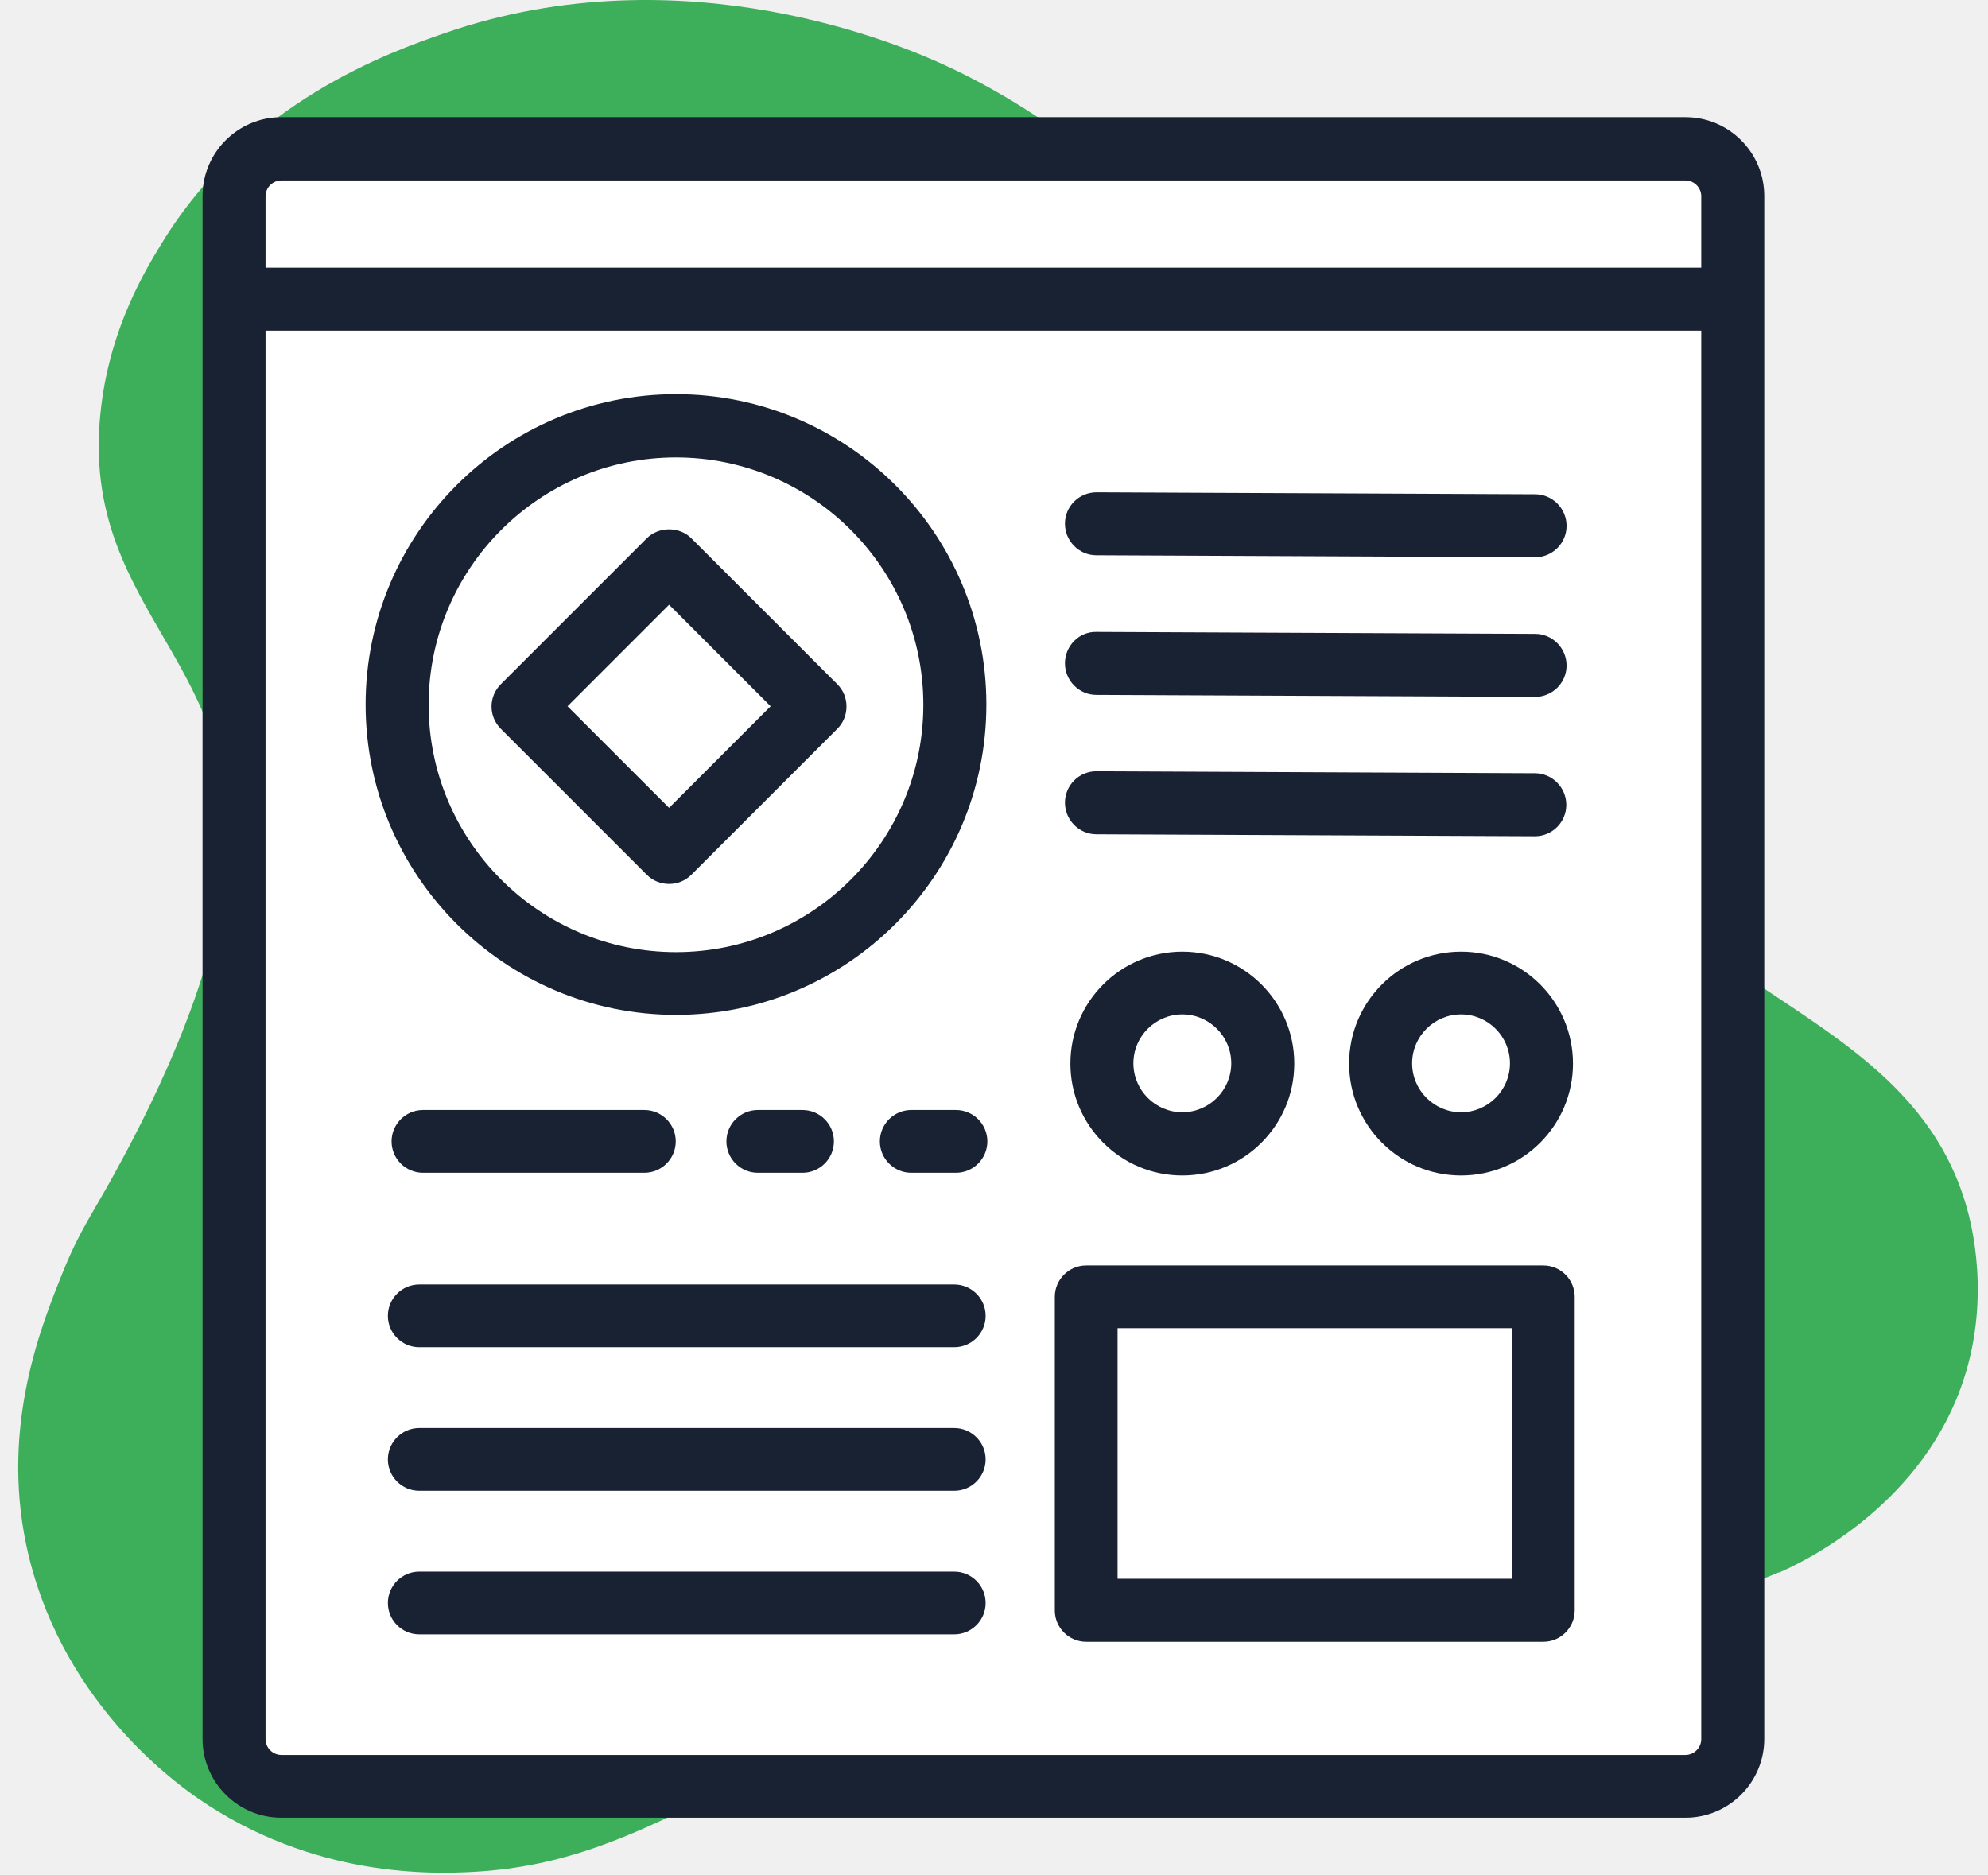
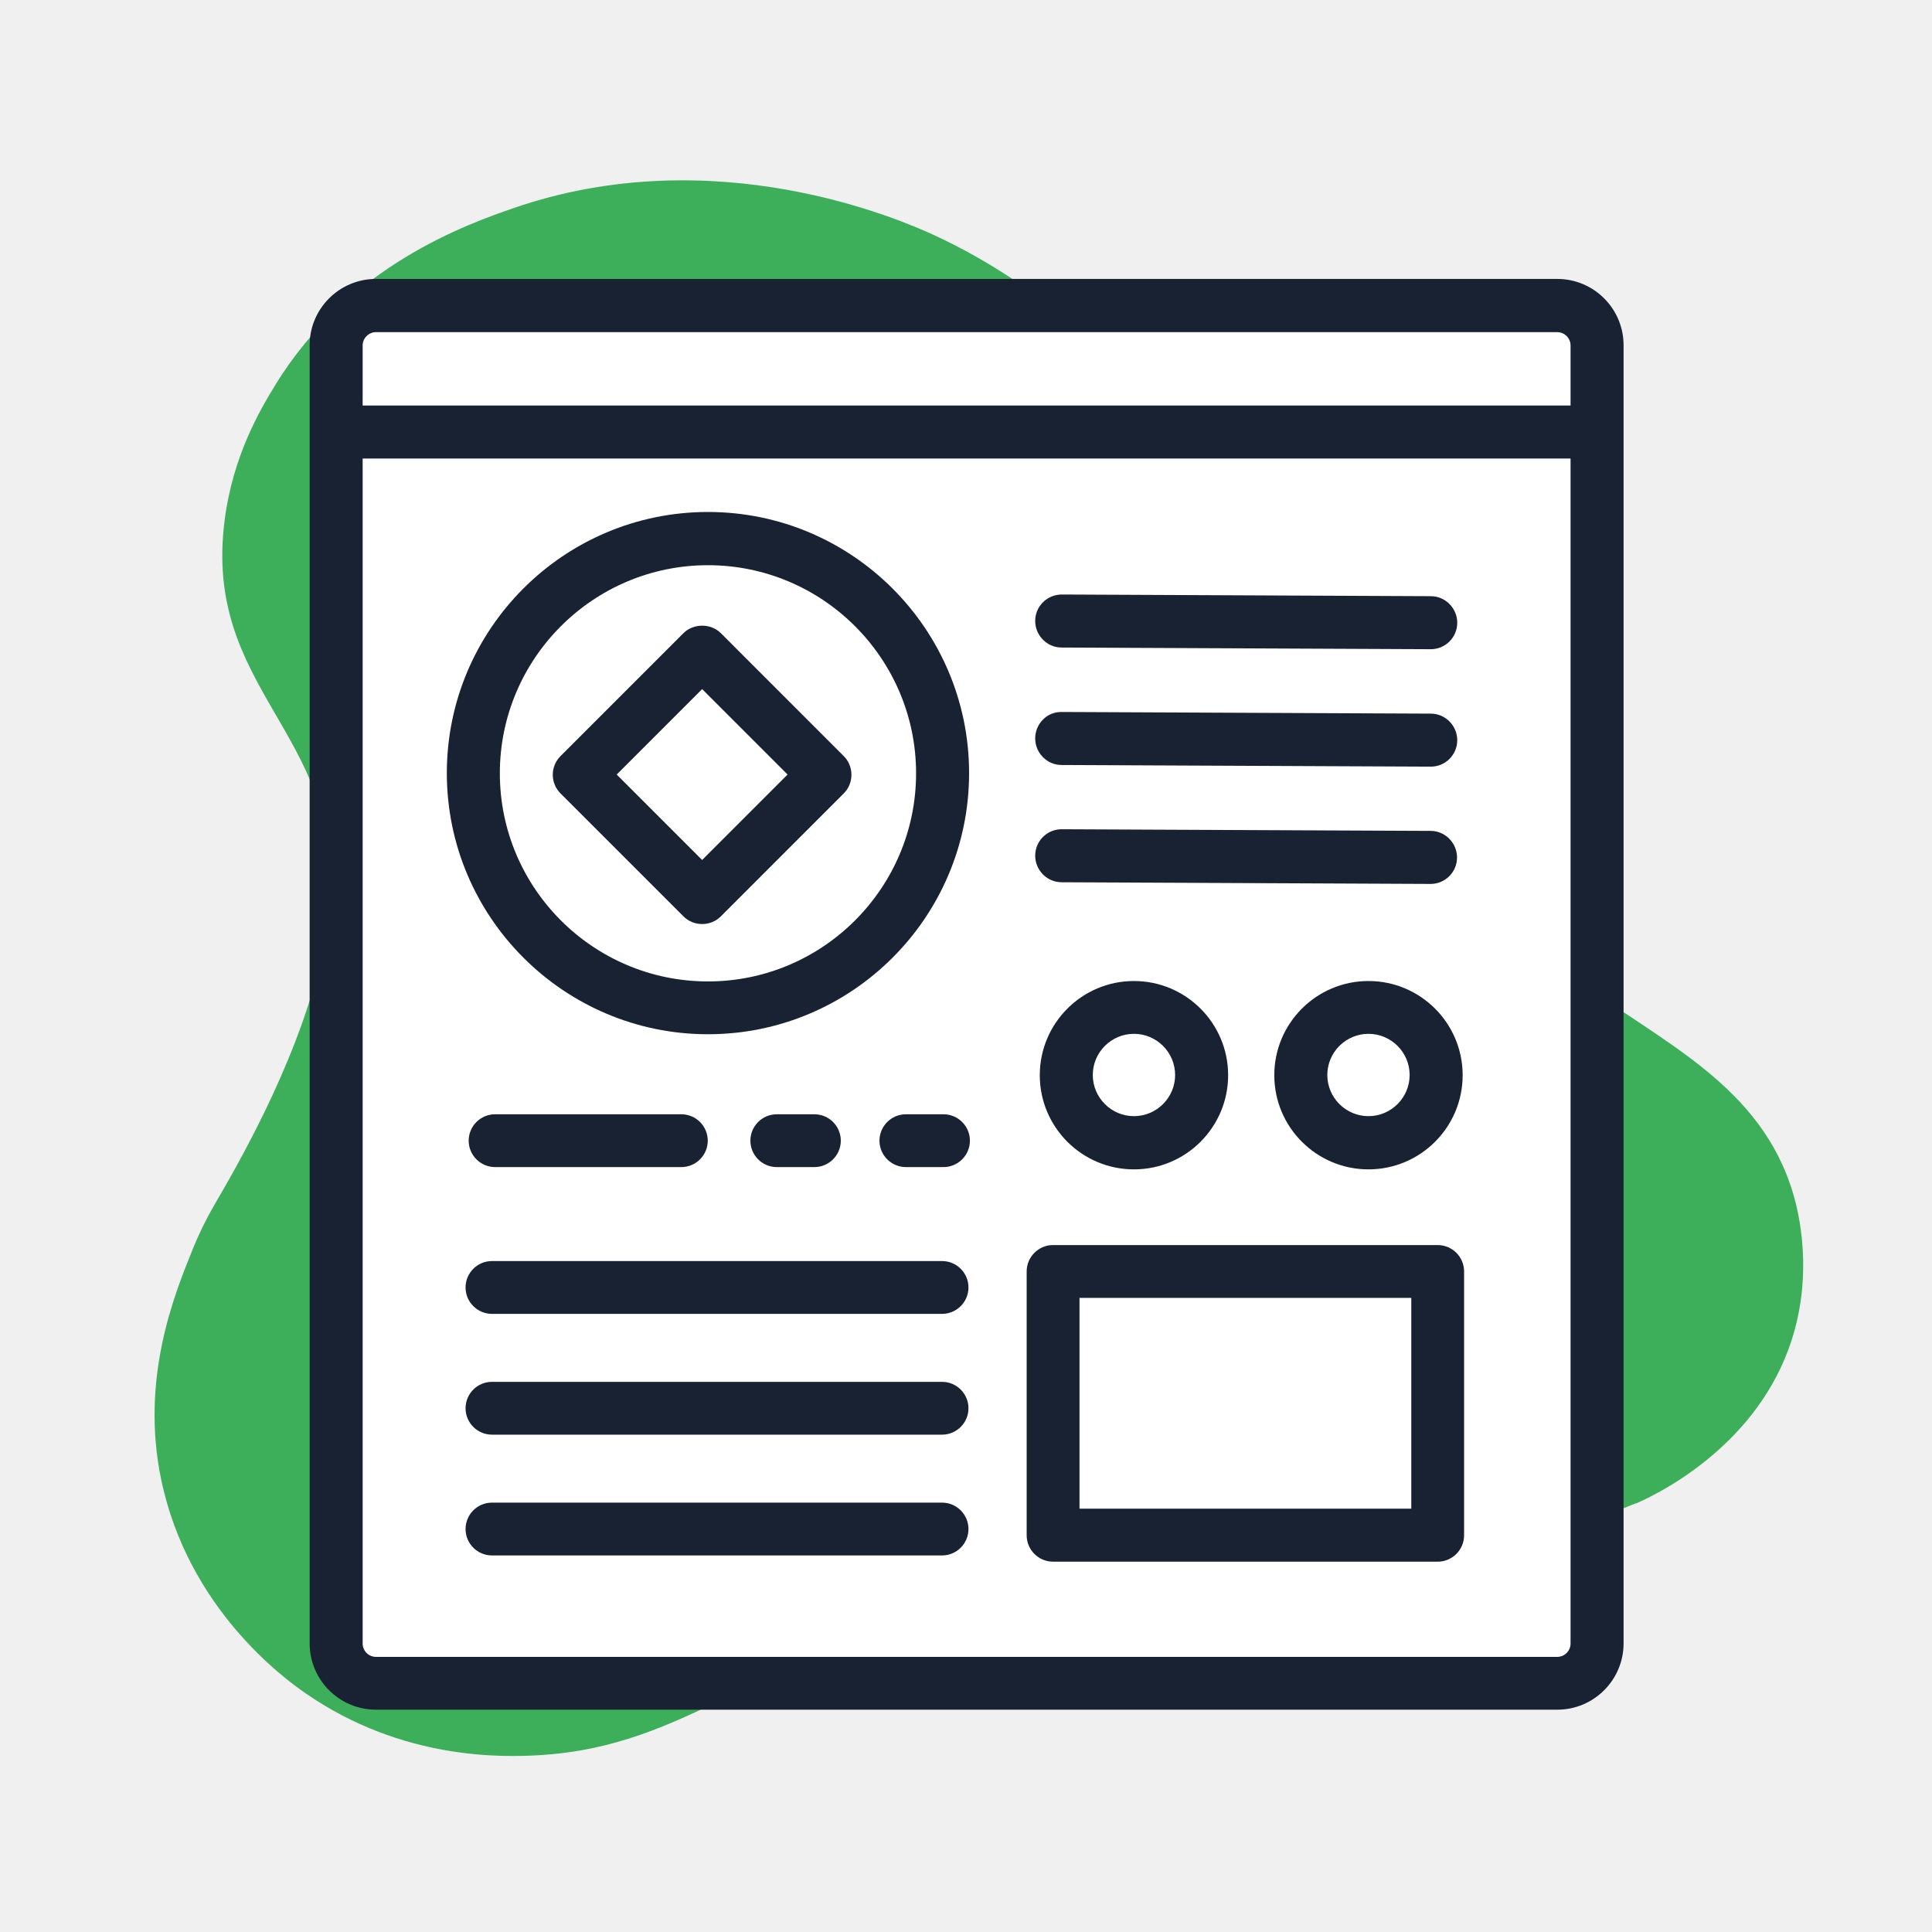
- <svg xmlns="http://www.w3.org/2000/svg" width="70" height="66" viewBox="0 0 70 66" fill="none">
-   <g clip-path="url(#clip0_203_51)">
-     <path d="M62.635 55.367C55.004 58.664 48.435 52.417 38.533 55.897C37.864 56.132 37.289 56.376 36.732 56.602C30.694 59.134 29.18 61.266 24.664 63.45C22.228 64.624 19.939 65.729 16.703 65.912C15.267 65.99 11.038 66.147 6.949 63.311C6.044 62.684 2.042 59.761 0.919 54.375C0.04 50.155 1.467 46.648 2.207 44.812C2.807 43.316 3.26 42.742 4.052 41.288C4.922 39.696 7.715 34.554 8.002 30.055C8.437 23.103 2.668 21.302 3.573 14.237C3.921 11.496 5.096 9.547 5.696 8.564C8.767 3.544 13.805 1.812 15.65 1.168C24.116 -1.764 31.912 1.673 33.261 2.291C42.388 6.502 47.522 16.012 49.819 20.258C50.271 21.102 50.993 22.512 52.255 24.409C53.404 26.149 56.005 29.794 60.208 33.484C63.758 36.111 67.891 37.869 69.231 42.446C69.404 43.037 70.162 45.822 69.03 48.902C67.482 53.13 63.427 55.036 62.644 55.375L62.635 55.367Z" fill="#3DAF5B" />
-     <path d="M58.389 5.249H10.847C9.405 5.249 8.237 6.418 8.237 7.859V60.291C8.237 61.733 9.405 62.902 10.847 62.902H58.389C59.831 62.902 60.999 61.733 60.999 60.291V7.859C60.999 6.418 59.831 5.249 58.389 5.249Z" fill="white" />
-     <path d="M59.337 64.007H9.907C8.376 64.007 7.132 62.762 7.132 61.231V6.902C7.132 5.371 8.376 4.126 9.907 4.126H59.346C60.878 4.126 62.122 5.371 62.122 6.902V61.231C62.122 62.762 60.878 64.007 59.346 64.007H59.337ZM9.907 6.354C9.603 6.354 9.35 6.606 9.35 6.911V61.24C9.35 61.544 9.603 61.797 9.907 61.797H59.346C59.651 61.797 59.903 61.544 59.903 61.24V6.911C59.903 6.606 59.651 6.354 59.346 6.354H9.907Z" fill="#192232" />
-     <path d="M60.999 9.426H8.237V11.644H60.999V9.426Z" fill="#192232" />
-     <path d="M54.047 19.623L38.603 19.553C37.994 19.553 37.498 19.049 37.498 18.44C37.498 17.831 37.994 17.335 38.612 17.335L54.056 17.404C54.665 17.404 55.161 17.909 55.161 18.518C55.161 19.127 54.665 19.623 54.056 19.623H54.047Z" fill="#192232" />
-     <path d="M54.047 24.539L38.603 24.469C37.994 24.469 37.498 23.965 37.498 23.356C37.498 22.747 37.994 22.233 38.612 22.251L54.056 22.32C54.665 22.32 55.161 22.825 55.161 23.434C55.161 24.043 54.665 24.539 54.056 24.539H54.047Z" fill="#192232" />
-     <path d="M54.047 29.446L38.603 29.377C37.994 29.377 37.498 28.872 37.498 28.263C37.498 27.654 37.994 27.158 38.603 27.158L54.047 27.228C54.656 27.228 55.152 27.732 55.152 28.341C55.152 28.95 54.656 29.446 54.047 29.446Z" fill="#192232" />
-     <path d="M33.591 47.44H14.762C14.153 47.44 13.658 46.944 13.658 46.335C13.658 45.726 14.153 45.23 14.762 45.23H33.6C34.209 45.23 34.705 45.726 34.705 46.335C34.705 46.944 34.209 47.44 33.6 47.44H33.591Z" fill="#192232" />
-     <path d="M33.591 52.495H14.762C14.153 52.495 13.658 51.999 13.658 51.39C13.658 50.781 14.153 50.285 14.762 50.285H33.6C34.209 50.285 34.705 50.781 34.705 51.39C34.705 51.999 34.209 52.495 33.6 52.495H33.591Z" fill="#192232" />
-     <path d="M33.591 57.551H14.762C14.153 57.551 13.658 57.055 13.658 56.446C13.658 55.837 14.153 55.341 14.762 55.341H33.6C34.209 55.341 34.705 55.837 34.705 56.446C34.705 57.055 34.209 57.551 33.6 57.551H33.591Z" fill="#192232" />
-     <path d="M51.863 34.606H51.028C49.692 34.606 48.609 35.689 48.609 37.025V37.86C48.609 39.196 49.692 40.279 51.028 40.279H51.863C53.199 40.279 54.282 39.196 54.282 37.86V37.025C54.282 35.689 53.199 34.606 51.863 34.606Z" fill="white" />
-     <path d="M51.446 41.393C49.27 41.393 47.504 39.627 47.504 37.451C47.504 35.276 49.27 33.51 51.446 33.51C53.621 33.51 55.387 35.276 55.387 37.451C55.387 39.627 53.621 41.393 51.446 41.393ZM51.446 35.72C50.497 35.72 49.723 36.494 49.723 37.443C49.723 38.391 50.497 39.166 51.446 39.166C52.394 39.166 53.168 38.391 53.168 37.443C53.168 36.494 52.394 35.72 51.446 35.72Z" fill="#192232" />
-     <path d="M42.049 34.606H41.213C39.877 34.606 38.795 35.689 38.795 37.025V37.86C38.795 39.196 39.877 40.279 41.213 40.279H42.049C43.385 40.279 44.468 39.196 44.468 37.86V37.025C44.468 35.689 43.385 34.606 42.049 34.606Z" fill="white" />
-     <path d="M41.631 41.393C39.456 41.393 37.69 39.627 37.69 37.451C37.69 35.276 39.456 33.51 41.631 33.51C43.806 33.51 45.573 35.276 45.573 37.451C45.573 39.627 43.806 41.393 41.631 41.393ZM41.631 35.72C40.683 35.72 39.908 36.494 39.908 37.443C39.908 38.391 40.683 39.166 41.631 39.166C42.58 39.166 43.354 38.391 43.354 37.443C43.354 36.494 42.58 35.72 41.631 35.72Z" fill="#192232" />
-     <path d="M23.803 34.632C29.223 34.632 33.618 30.238 33.618 24.817C33.618 19.397 29.223 15.003 23.803 15.003C18.382 15.003 13.988 19.397 13.988 24.817C13.988 30.238 18.382 34.632 23.803 34.632Z" fill="white" />
-     <path d="M23.803 35.737C17.782 35.737 12.874 30.839 12.874 24.809C12.874 18.779 17.773 13.88 23.803 13.88C29.832 13.88 34.731 18.779 34.731 24.809C34.731 30.839 29.832 35.737 23.803 35.737ZM23.803 16.108C19 16.108 15.093 20.015 15.093 24.818C15.093 29.62 19 33.527 23.803 33.527C28.606 33.527 32.512 29.62 32.512 24.818C32.512 20.015 28.606 16.108 23.803 16.108Z" fill="#192232" />
-     <path d="M28.703 24.872L23.56 19.729L18.416 24.872L23.56 30.015L28.703 24.872Z" fill="white" />
-     <path d="M23.559 31.126C23.263 31.126 22.985 31.013 22.776 30.804L17.634 25.662C17.199 25.227 17.199 24.53 17.634 24.095L22.776 18.953C23.194 18.535 23.924 18.535 24.342 18.953L29.484 24.095C29.693 24.304 29.806 24.583 29.806 24.878C29.806 25.174 29.693 25.453 29.484 25.662L24.342 30.804C24.133 31.013 23.855 31.126 23.559 31.126ZM19.983 24.87L23.559 28.446L27.135 24.87L23.559 21.294L19.983 24.87Z" fill="#192232" />
-     <path d="M22.689 41.297H14.893C14.284 41.297 13.788 40.801 13.788 40.192C13.788 39.583 14.284 39.087 14.893 39.087H22.689C23.298 39.087 23.794 39.583 23.794 40.192C23.794 40.801 23.298 41.297 22.689 41.297Z" fill="#192232" />
-     <path d="M28.258 41.297H26.683C26.074 41.297 25.578 40.801 25.578 40.192C25.578 39.583 26.074 39.087 26.683 39.087H28.258C28.867 39.087 29.363 39.583 29.363 40.192C29.363 40.801 28.867 41.297 28.258 41.297Z" fill="#192232" />
-     <path d="M33.661 41.297H32.086C31.477 41.297 30.981 40.801 30.981 40.192C30.981 39.583 31.477 39.087 32.086 39.087H33.661C34.27 39.087 34.766 39.583 34.766 40.192C34.766 40.801 34.27 41.297 33.661 41.297Z" fill="#192232" />
-     <path d="M54.334 45.665H38.238V56.706H54.334V45.665Z" fill="white" />
-     <path d="M54.343 57.812H38.246C37.637 57.812 37.141 57.316 37.141 56.707V45.665C37.141 45.056 37.637 44.56 38.246 44.56H54.343C54.952 44.56 55.448 45.056 55.448 45.665V56.707C55.448 57.316 54.952 57.812 54.343 57.812ZM39.351 55.593H53.238V46.77H39.351V55.593Z" fill="#192232" />
-   </g>
-   <defs>
-     <clipPath id="clip0_203_51">
-       <rect width="70" height="66" fill="white" />
-     </clipPath>
-   </defs>
+ <svg xmlns="http://www.w3.org/2000/svg" width="75" height="75" viewBox="0 0 75 75" fill="none">
+   <path d="M63.503 58.356C56.425 61.415 50.331 55.62 41.147 58.849C40.525 59.066 39.993 59.292 39.476 59.502C33.875 61.851 32.471 63.828 28.282 65.854C26.022 66.944 23.9 67.968 20.897 68.138C19.566 68.21 15.643 68.356 11.85 65.725C11.011 65.144 7.298 62.432 6.257 57.436C5.442 53.522 6.766 50.269 7.452 48.566C8.008 47.178 8.428 46.646 9.163 45.298C9.97 43.821 12.56 39.051 12.827 34.878C13.23 28.43 7.879 26.759 8.719 20.206C9.041 17.664 10.131 15.856 10.688 14.944C13.537 10.287 18.21 8.681 19.921 8.084C27.774 5.364 35.005 8.552 36.256 9.125C44.722 13.031 49.484 21.852 51.615 25.791C52.034 26.574 52.704 27.881 53.874 29.64C54.94 31.255 57.353 34.636 61.251 38.058C64.544 40.496 68.377 42.126 69.62 46.371C69.782 46.92 70.484 49.503 69.435 52.36C67.998 56.282 64.237 58.05 63.511 58.364L63.503 58.356Z" fill="#3DAF5B" />
+   <path d="M59.564 11.868H15.466C14.129 11.868 13.045 12.952 13.045 14.29V62.924C13.045 64.261 14.129 65.345 15.466 65.345H59.564C60.902 65.345 61.986 64.261 61.986 62.924V14.29C61.986 12.952 60.902 11.868 59.564 11.868Z" fill="white" />
+   <path d="M60.444 66.37H14.594C13.174 66.37 12.02 65.216 12.02 63.796V13.402C12.02 11.982 13.174 10.828 14.594 10.828H60.452C61.873 10.828 63.027 11.982 63.027 13.402V63.796C63.027 65.216 61.873 66.37 60.452 66.37H60.444ZM14.594 12.894C14.312 12.894 14.078 13.128 14.078 13.41V63.804C14.078 64.086 14.312 64.32 14.594 64.32H60.452C60.735 64.32 60.969 64.086 60.969 63.804V13.41C60.969 13.128 60.735 12.894 60.452 12.894H14.594Z" fill="#192232" />
+   <path d="M61.986 15.742H13.045V17.8H61.986V15.742Z" fill="#192232" />
+   <path d="M55.537 25.202L41.211 25.137C40.646 25.137 40.186 24.669 40.186 24.104C40.186 23.539 40.646 23.079 41.219 23.079L55.545 23.144C56.11 23.144 56.57 23.612 56.57 24.177C56.57 24.742 56.11 25.202 55.545 25.202H55.537Z" fill="#192232" />
+   <path d="M55.537 29.761L41.211 29.697C40.646 29.697 40.186 29.229 40.186 28.664C40.186 28.099 40.646 27.623 41.219 27.639L55.545 27.703C56.11 27.703 56.57 28.171 56.57 28.736C56.57 29.301 56.11 29.761 55.545 29.761H55.537Z" fill="#192232" />
+   <path d="M55.537 34.314L41.211 34.249C40.646 34.249 40.186 33.781 40.186 33.216C40.186 32.651 40.646 32.191 41.211 32.191L55.537 32.255C56.102 32.255 56.562 32.724 56.562 33.289C56.562 33.853 56.102 34.314 55.537 34.314Z" fill="#192232" />
+   <path d="M36.562 51.004H19.098C18.532 51.004 18.073 50.544 18.073 49.979C18.073 49.414 18.532 48.954 19.098 48.954H36.571C37.136 48.954 37.596 49.414 37.596 49.979C37.596 50.544 37.136 51.004 36.571 51.004H36.562Z" fill="#192232" />
+   <path d="M36.562 55.693H19.098C18.532 55.693 18.073 55.233 18.073 54.668C18.073 54.103 18.532 53.643 19.098 53.643H36.571C37.136 53.643 37.596 54.103 37.596 54.668C37.596 55.233 37.136 55.693 36.571 55.693H36.562Z" fill="#192232" />
+   <path d="M36.562 60.382H19.098C18.532 60.382 18.073 59.922 18.073 59.357C18.073 58.792 18.532 58.332 19.098 58.332H36.571C37.136 58.332 37.596 58.792 37.596 59.357C37.596 59.922 37.136 60.382 36.571 60.382H36.562Z" fill="#192232" />
+   <path d="M53.511 39.1H52.736C51.497 39.1 50.493 40.104 50.493 41.343V42.118C50.493 43.357 51.497 44.362 52.736 44.362H53.511C54.75 44.362 55.755 43.357 55.755 42.118V41.343C55.755 40.104 54.75 39.1 53.511 39.1Z" fill="white" />
+   <path d="M53.124 45.395C51.106 45.395 49.468 43.757 49.468 41.739C49.468 39.721 51.106 38.083 53.124 38.083C55.141 38.083 56.78 39.721 56.78 41.739C56.78 43.757 55.141 45.395 53.124 45.395ZM53.124 40.133C52.244 40.133 51.526 40.851 51.526 41.731C51.526 42.611 52.244 43.329 53.124 43.329C54.004 43.329 54.722 42.611 54.722 41.731C54.722 40.851 54.004 40.133 53.124 40.133Z" fill="#192232" />
+   <path d="M44.407 39.1H43.633C42.393 39.1 41.389 40.104 41.389 41.343V42.118C41.389 43.357 42.393 44.362 43.633 44.362H44.407C45.646 44.362 46.651 43.357 46.651 42.118V41.343C46.651 40.104 45.646 39.1 44.407 39.1Z" fill="white" />
+   <path d="M44.02 45.395C42.002 45.395 40.364 43.757 40.364 41.739C40.364 39.721 42.002 38.083 44.02 38.083C46.038 38.083 47.676 39.721 47.676 41.739C47.676 43.757 46.038 45.395 44.02 45.395ZM44.02 40.133C43.14 40.133 42.422 40.851 42.422 41.731C42.422 42.611 43.14 43.329 44.02 43.329C44.9 43.329 45.618 42.611 45.618 41.731C45.618 40.851 44.9 40.133 44.02 40.133Z" fill="#192232" />
+   <path d="M27.483 39.123C32.511 39.123 36.587 35.047 36.587 30.019C36.587 24.991 32.511 20.916 27.483 20.916C22.455 20.916 18.379 24.991 18.379 30.019C18.379 35.047 22.455 39.123 27.483 39.123Z" fill="white" />
+   <path d="M27.483 40.149C21.898 40.149 17.346 35.605 17.346 30.012C17.346 24.419 21.89 19.875 27.483 19.875C33.076 19.875 37.62 24.419 37.62 30.012C37.62 35.605 33.076 40.149 27.483 40.149ZM27.483 21.941C23.028 21.941 19.404 25.565 19.404 30.02C19.404 34.475 23.028 38.099 27.483 38.099C31.938 38.099 35.562 34.475 35.562 30.02C35.562 25.565 31.938 21.941 27.483 21.941Z" fill="#192232" />
+   <path d="M32.029 30.071L27.258 25.3L22.487 30.071L27.258 34.842L32.029 30.071Z" fill="white" />
+   <path d="M27.257 35.871C26.983 35.871 26.724 35.766 26.531 35.572L21.761 30.802C21.358 30.399 21.358 29.753 21.761 29.35L26.531 24.58C26.918 24.192 27.596 24.192 27.984 24.58L32.753 29.35C32.947 29.543 33.052 29.802 33.052 30.076C33.052 30.35 32.947 30.609 32.753 30.802L27.984 35.572C27.79 35.766 27.532 35.871 27.257 35.871ZM23.94 30.068L27.257 33.385L30.574 30.068L27.257 26.751L23.94 30.068Z" fill="#192232" />
+   <path d="M26.45 45.306H19.219C18.654 45.306 18.194 44.846 18.194 44.281C18.194 43.716 18.654 43.256 19.219 43.256H26.45C27.015 43.256 27.475 43.716 27.475 44.281C27.475 44.846 27.015 45.306 26.45 45.306Z" fill="#192232" />
+   <path d="M31.615 45.306H30.154C29.59 45.306 29.13 44.846 29.13 44.281C29.13 43.716 29.59 43.256 30.154 43.256H31.615C32.18 43.256 32.64 43.716 32.64 44.281C32.64 44.846 32.18 45.306 31.615 45.306Z" fill="#192232" />
+   <path d="M36.627 45.306H35.166C34.601 45.306 34.141 44.846 34.141 44.281C34.141 43.716 34.601 43.256 35.166 43.256H36.627C37.192 43.256 37.652 43.716 37.652 44.281C37.652 44.846 37.192 45.306 36.627 45.306Z" fill="#192232" />
+   <path d="M55.803 49.357H40.873V59.599H55.803V49.357Z" fill="white" />
+   <path d="M55.811 60.624H40.88C40.316 60.624 39.855 60.164 39.855 59.599V49.358C39.855 48.793 40.316 48.333 40.88 48.333H55.811C56.376 48.333 56.836 48.793 56.836 49.358V59.599C56.836 60.164 56.376 60.624 55.811 60.624ZM41.906 58.566H54.786V50.383H41.906V58.566Z" fill="#192232" />
</svg>
